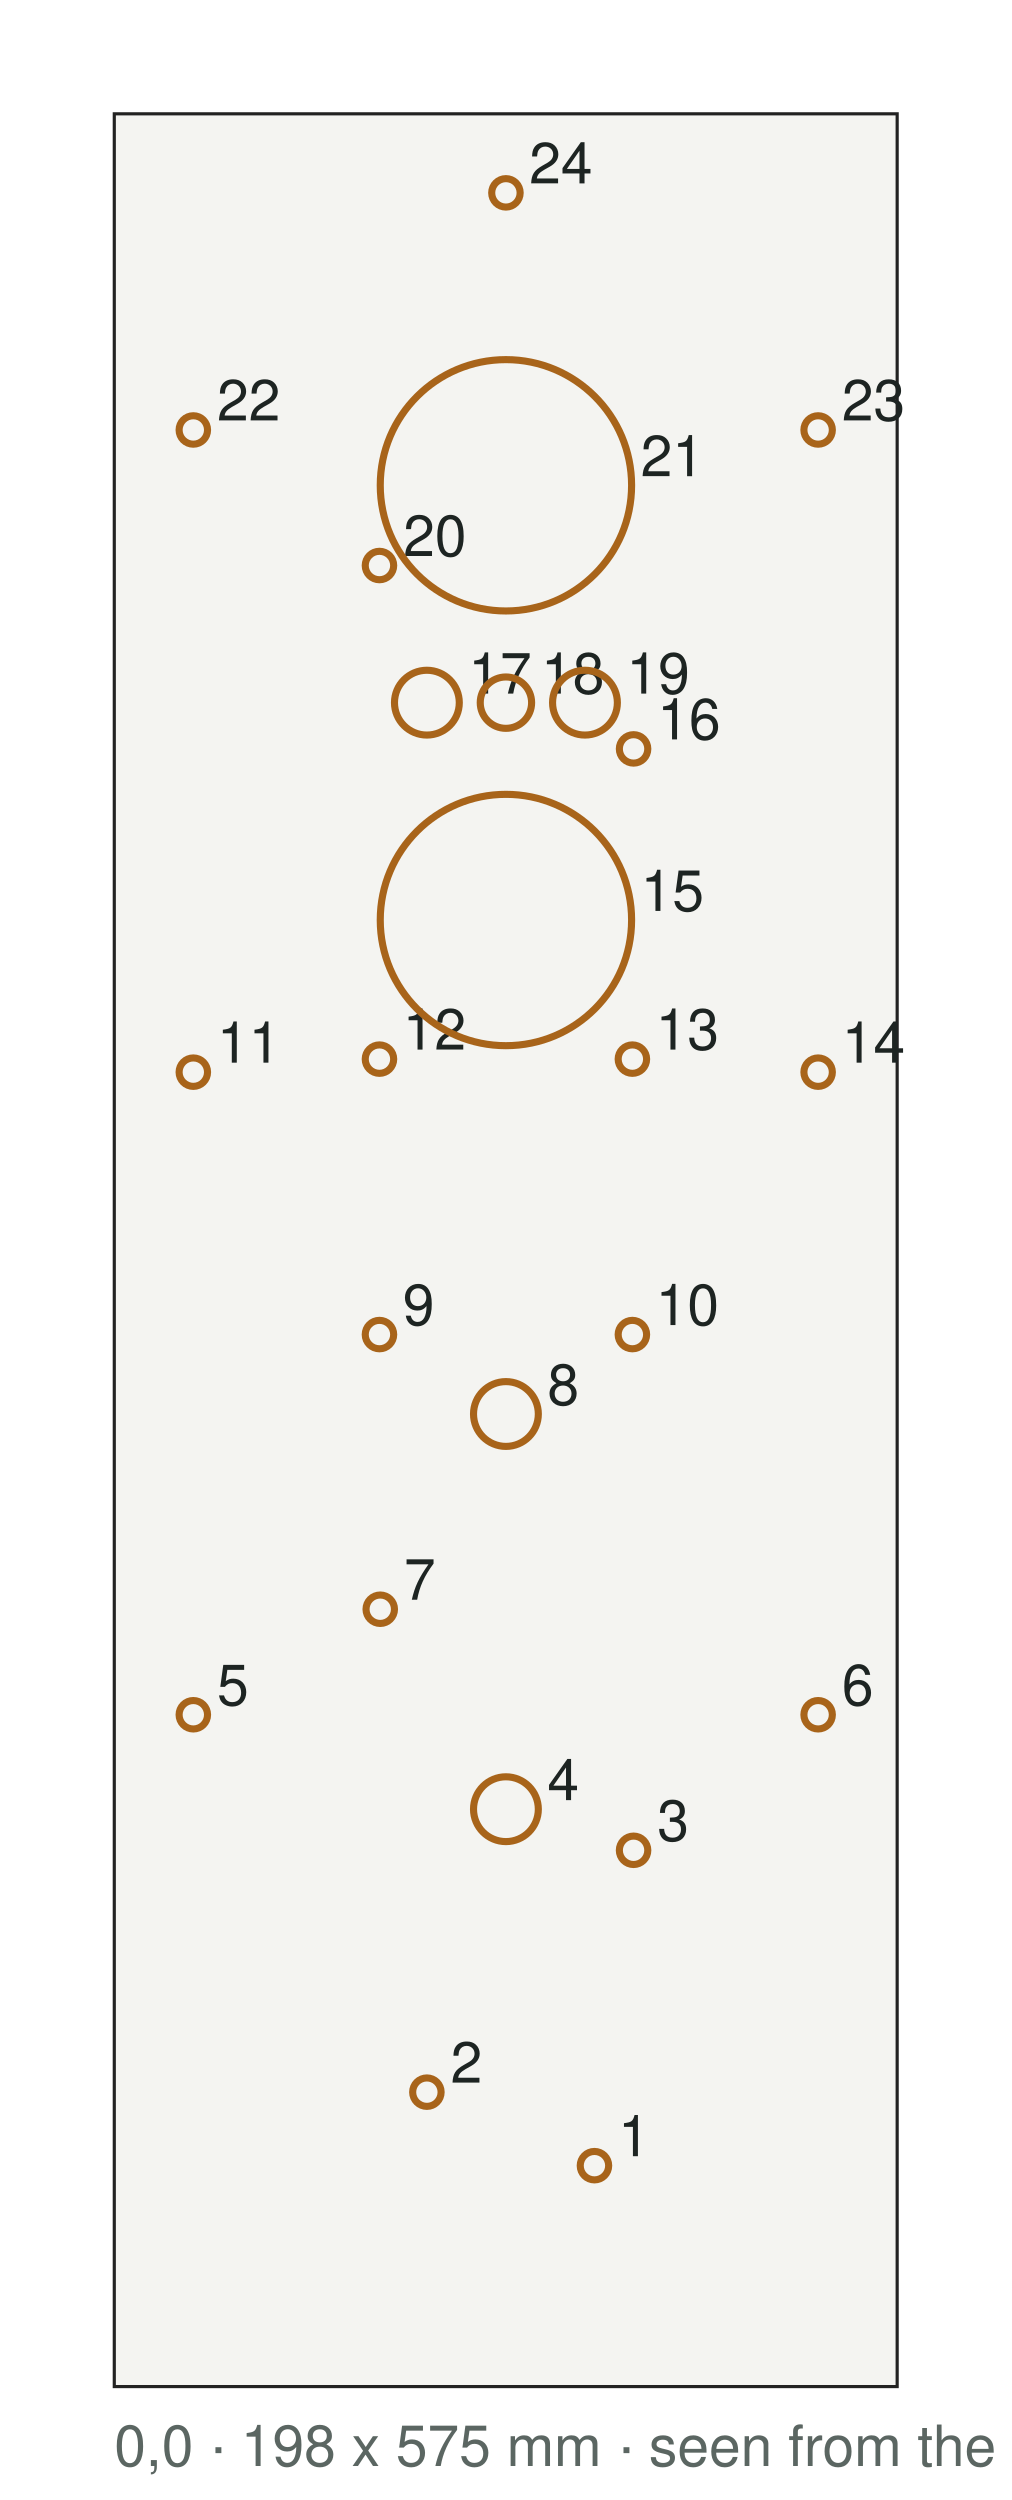
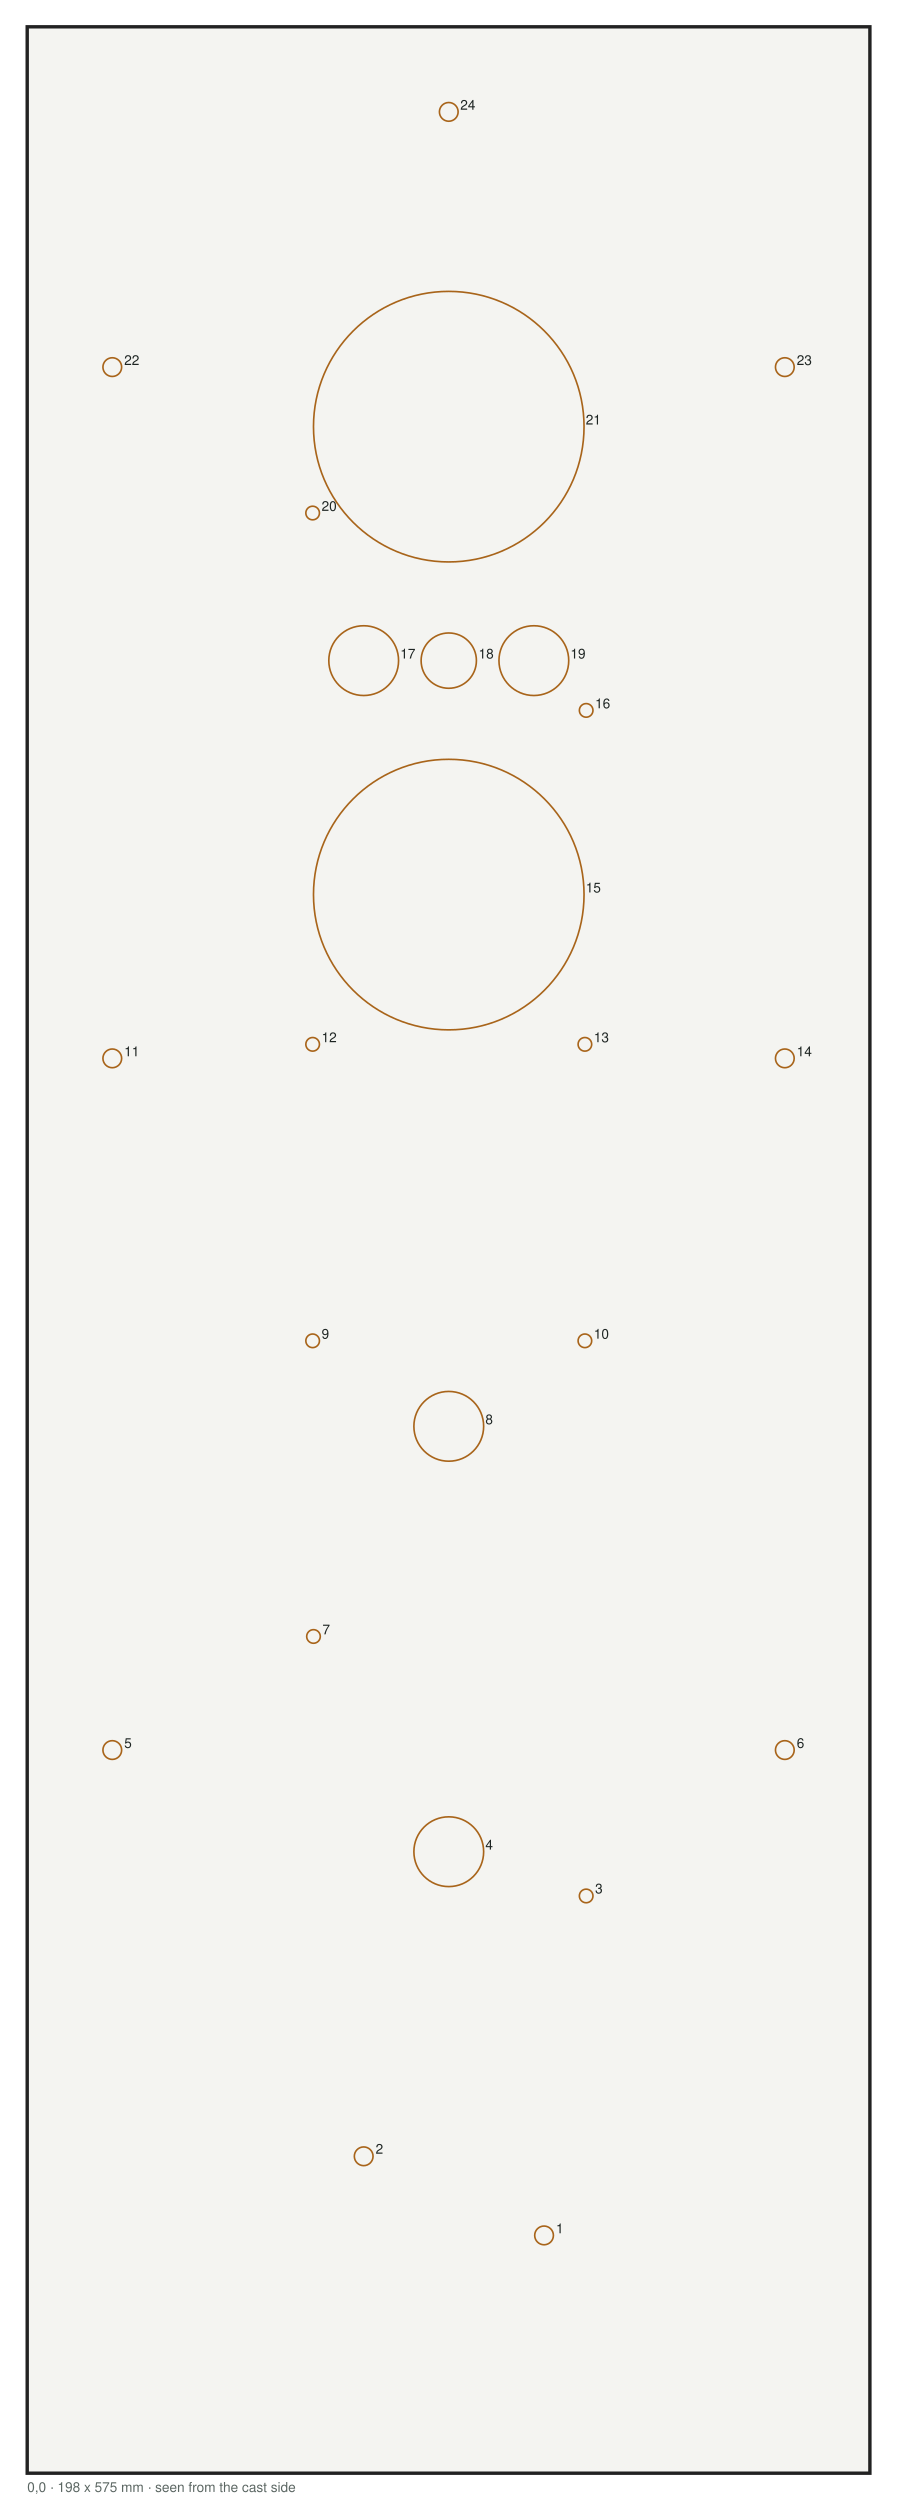
- <svg xmlns="http://www.w3.org/2000/svg" viewBox="-28.8 -28.8 255.6 632.6" width="256mm" height="633mm" font-family="Helvetica, Arial, sans-serif">
+ <svg xmlns="http://www.w3.org/2000/svg" viewBox="-6.3 -6.3 210.7 587.7" width="211mm" height="588mm" font-family="Helvetica, Arial, sans-serif">
  <polygon points="0.0,575.1 198.1,575.1 198.1,0.0 0.0,0.0" fill="#f4f4f1" stroke="#222" stroke-width="0.8" />
-   <circle cx="121.5" cy="519.2" r="3.6" fill="none" stroke="#a8641a" stroke-width="1.80" />
-   <text x="127.5" y="516.8" font-size="14.4" fill="#1d2422">1</text>
-   <circle cx="79.1" cy="500.6" r="3.6" fill="none" stroke="#a8641a" stroke-width="1.80" />
-   <text x="85.1" y="498.2" font-size="14.4" fill="#1d2422">2</text>
-   <circle cx="131.4" cy="439.4" r="3.6" fill="none" stroke="#a8641a" stroke-width="1.80" />
-   <text x="137.4" y="437.0" font-size="14.4" fill="#1d2422">3</text>
-   <circle cx="99.1" cy="429.0" r="8.2" fill="none" stroke="#a8641a" stroke-width="1.80" />
-   <text x="109.6" y="426.7" font-size="14.4" fill="#1d2422">4</text>
-   <circle cx="20.0" cy="405.1" r="3.6" fill="none" stroke="#a8641a" stroke-width="1.80" />
-   <text x="26.0" y="402.7" font-size="14.4" fill="#1d2422">5</text>
-   <circle cx="178.1" cy="405.1" r="3.6" fill="none" stroke="#a8641a" stroke-width="1.80" />
-   <text x="184.1" y="402.7" font-size="14.4" fill="#1d2422">6</text>
-   <circle cx="67.3" cy="378.4" r="3.6" fill="none" stroke="#a8641a" stroke-width="1.80" />
-   <text x="73.3" y="376.0" font-size="14.4" fill="#1d2422">7</text>
-   <circle cx="99.1" cy="329.0" r="8.2" fill="none" stroke="#a8641a" stroke-width="1.80" />
-   <text x="109.6" y="326.7" font-size="14.4" fill="#1d2422">8</text>
-   <circle cx="67.1" cy="308.9" r="3.6" fill="none" stroke="#a8641a" stroke-width="1.80" />
-   <text x="73.0" y="306.5" font-size="14.4" fill="#1d2422">9</text>
-   <circle cx="131.1" cy="308.9" r="3.6" fill="none" stroke="#a8641a" stroke-width="1.80" />
-   <text x="137.0" y="306.5" font-size="14.4" fill="#1d2422">10</text>
-   <circle cx="20.0" cy="242.5" r="3.6" fill="none" stroke="#a8641a" stroke-width="1.80" />
-   <text x="26.0" y="240.1" font-size="14.4" fill="#1d2422">11</text>
-   <circle cx="67.1" cy="239.2" r="3.6" fill="none" stroke="#a8641a" stroke-width="1.80" />
-   <text x="73.0" y="236.8" font-size="14.4" fill="#1d2422">12</text>
-   <circle cx="131.1" cy="239.2" r="3.6" fill="none" stroke="#a8641a" stroke-width="1.80" />
-   <text x="137.0" y="236.8" font-size="14.4" fill="#1d2422">13</text>
-   <circle cx="178.1" cy="242.5" r="3.6" fill="none" stroke="#a8641a" stroke-width="1.80" />
-   <text x="184.1" y="240.1" font-size="14.4" fill="#1d2422">14</text>
-   <circle cx="99.1" cy="204.0" r="31.8" fill="none" stroke="#a8641a" stroke-width="1.80" />
-   <text x="133.2" y="201.7" font-size="14.4" fill="#1d2422">15</text>
-   <circle cx="131.4" cy="160.7" r="3.6" fill="none" stroke="#a8641a" stroke-width="1.80" />
-   <text x="137.4" y="158.3" font-size="14.4" fill="#1d2422">16</text>
-   <circle cx="79.1" cy="149.0" r="8.2" fill="none" stroke="#a8641a" stroke-width="1.80" />
-   <text x="89.6" y="146.7" font-size="14.4" fill="#1d2422">17</text>
-   <circle cx="99.1" cy="149.0" r="6.5" fill="none" stroke="#a8641a" stroke-width="1.80" />
-   <text x="108.0" y="146.7" font-size="14.4" fill="#1d2422">18</text>
-   <circle cx="119.1" cy="149.0" r="8.2" fill="none" stroke="#a8641a" stroke-width="1.80" />
-   <text x="129.6" y="146.7" font-size="14.4" fill="#1d2422">19</text>
-   <circle cx="67.1" cy="114.3" r="3.6" fill="none" stroke="#a8641a" stroke-width="1.80" />
-   <text x="73.1" y="111.9" font-size="14.4" fill="#1d2422">20</text>
-   <circle cx="99.1" cy="94.0" r="31.8" fill="none" stroke="#a8641a" stroke-width="1.80" />
-   <text x="133.2" y="91.7" font-size="14.4" fill="#1d2422">21</text>
-   <circle cx="20.0" cy="80.0" r="3.6" fill="none" stroke="#a8641a" stroke-width="1.80" />
-   <text x="26.0" y="77.6" font-size="14.4" fill="#1d2422">22</text>
-   <circle cx="178.1" cy="80.0" r="3.6" fill="none" stroke="#a8641a" stroke-width="1.80" />
-   <text x="184.1" y="77.6" font-size="14.4" fill="#1d2422">23</text>
-   <circle cx="99.1" cy="20.0" r="3.6" fill="none" stroke="#a8641a" stroke-width="1.80" />
-   <text x="105.0" y="17.6" font-size="14.4" fill="#1d2422">24</text>
-   <text x="0" y="595.2" font-size="14.4" fill="#5b6662">0,0 · 198 x 575 mm · seen from the cast side</text>
+   <circle cx="121.5" cy="519.2" r="2.2" fill="none" stroke="#a8641a" stroke-width="0.39" />
+   <text x="124.3" y="518.7" font-size="3.2" fill="#1d2422">1</text>
+   <circle cx="79.1" cy="500.6" r="2.2" fill="none" stroke="#a8641a" stroke-width="0.39" />
+   <text x="81.9" y="500.0" font-size="3.2" fill="#1d2422">2</text>
+   <circle cx="131.4" cy="439.4" r="1.6" fill="none" stroke="#a8641a" stroke-width="0.39" />
+   <text x="133.5" y="438.8" font-size="3.2" fill="#1d2422">3</text>
+   <circle cx="99.1" cy="429.0" r="8.2" fill="none" stroke="#a8641a" stroke-width="0.39" />
+   <text x="107.7" y="428.5" font-size="3.2" fill="#1d2422">4</text>
+   <circle cx="20.0" cy="405.1" r="2.2" fill="none" stroke="#a8641a" stroke-width="0.39" />
+   <text x="22.8" y="404.6" font-size="3.2" fill="#1d2422">5</text>
+   <circle cx="178.1" cy="405.1" r="2.2" fill="none" stroke="#a8641a" stroke-width="0.39" />
+   <text x="180.9" y="404.6" font-size="3.2" fill="#1d2422">6</text>
+   <circle cx="67.3" cy="378.4" r="1.6" fill="none" stroke="#a8641a" stroke-width="0.39" />
+   <text x="69.4" y="377.9" font-size="3.2" fill="#1d2422">7</text>
+   <circle cx="99.1" cy="329.0" r="8.2" fill="none" stroke="#a8641a" stroke-width="0.39" />
+   <text x="107.7" y="328.5" font-size="3.2" fill="#1d2422">8</text>
+   <circle cx="67.1" cy="308.9" r="1.6" fill="none" stroke="#a8641a" stroke-width="0.39" />
+   <text x="69.2" y="308.4" font-size="3.2" fill="#1d2422">9</text>
+   <circle cx="131.1" cy="308.9" r="1.6" fill="none" stroke="#a8641a" stroke-width="0.39" />
+   <text x="133.2" y="308.4" font-size="3.2" fill="#1d2422">10</text>
+   <circle cx="20.0" cy="242.5" r="2.2" fill="none" stroke="#a8641a" stroke-width="0.39" />
+   <text x="22.8" y="242.0" font-size="3.2" fill="#1d2422">11</text>
+   <circle cx="67.1" cy="239.2" r="1.6" fill="none" stroke="#a8641a" stroke-width="0.39" />
+   <text x="69.2" y="238.7" font-size="3.2" fill="#1d2422">12</text>
+   <circle cx="131.1" cy="239.2" r="1.6" fill="none" stroke="#a8641a" stroke-width="0.39" />
+   <text x="133.2" y="238.7" font-size="3.2" fill="#1d2422">13</text>
+   <circle cx="178.1" cy="242.5" r="2.2" fill="none" stroke="#a8641a" stroke-width="0.39" />
+   <text x="180.9" y="242.0" font-size="3.2" fill="#1d2422">14</text>
+   <circle cx="99.1" cy="204.0" r="31.8" fill="none" stroke="#a8641a" stroke-width="0.39" />
+   <text x="131.3" y="203.5" font-size="3.2" fill="#1d2422">15</text>
+   <circle cx="131.4" cy="160.7" r="1.6" fill="none" stroke="#a8641a" stroke-width="0.39" />
+   <text x="133.5" y="160.2" font-size="3.2" fill="#1d2422">16</text>
+   <circle cx="79.1" cy="149.0" r="8.2" fill="none" stroke="#a8641a" stroke-width="0.39" />
+   <text x="87.7" y="148.5" font-size="3.2" fill="#1d2422">17</text>
+   <circle cx="99.1" cy="149.0" r="6.5" fill="none" stroke="#a8641a" stroke-width="0.39" />
+   <text x="106.1" y="148.5" font-size="3.2" fill="#1d2422">18</text>
+   <circle cx="119.1" cy="149.0" r="8.2" fill="none" stroke="#a8641a" stroke-width="0.39" />
+   <text x="127.7" y="148.5" font-size="3.2" fill="#1d2422">19</text>
+   <circle cx="67.1" cy="114.3" r="1.6" fill="none" stroke="#a8641a" stroke-width="0.39" />
+   <text x="69.2" y="113.8" font-size="3.2" fill="#1d2422">20</text>
+   <circle cx="99.1" cy="94.0" r="31.8" fill="none" stroke="#a8641a" stroke-width="0.39" />
+   <text x="131.3" y="93.5" font-size="3.2" fill="#1d2422">21</text>
+   <circle cx="20.0" cy="80.0" r="2.2" fill="none" stroke="#a8641a" stroke-width="0.39" />
+   <text x="22.8" y="79.5" font-size="3.2" fill="#1d2422">22</text>
+   <circle cx="178.1" cy="80.0" r="2.2" fill="none" stroke="#a8641a" stroke-width="0.39" />
+   <text x="180.9" y="79.5" font-size="3.2" fill="#1d2422">23</text>
+   <circle cx="99.1" cy="20.0" r="2.2" fill="none" stroke="#a8641a" stroke-width="0.39" />
+   <text x="101.8" y="19.5" font-size="3.2" fill="#1d2422">24</text>
+   <text x="0" y="579.5" font-size="3.2" fill="#5b6662">0,0 · 198 x 575 mm · seen from the cast side</text>
</svg>
